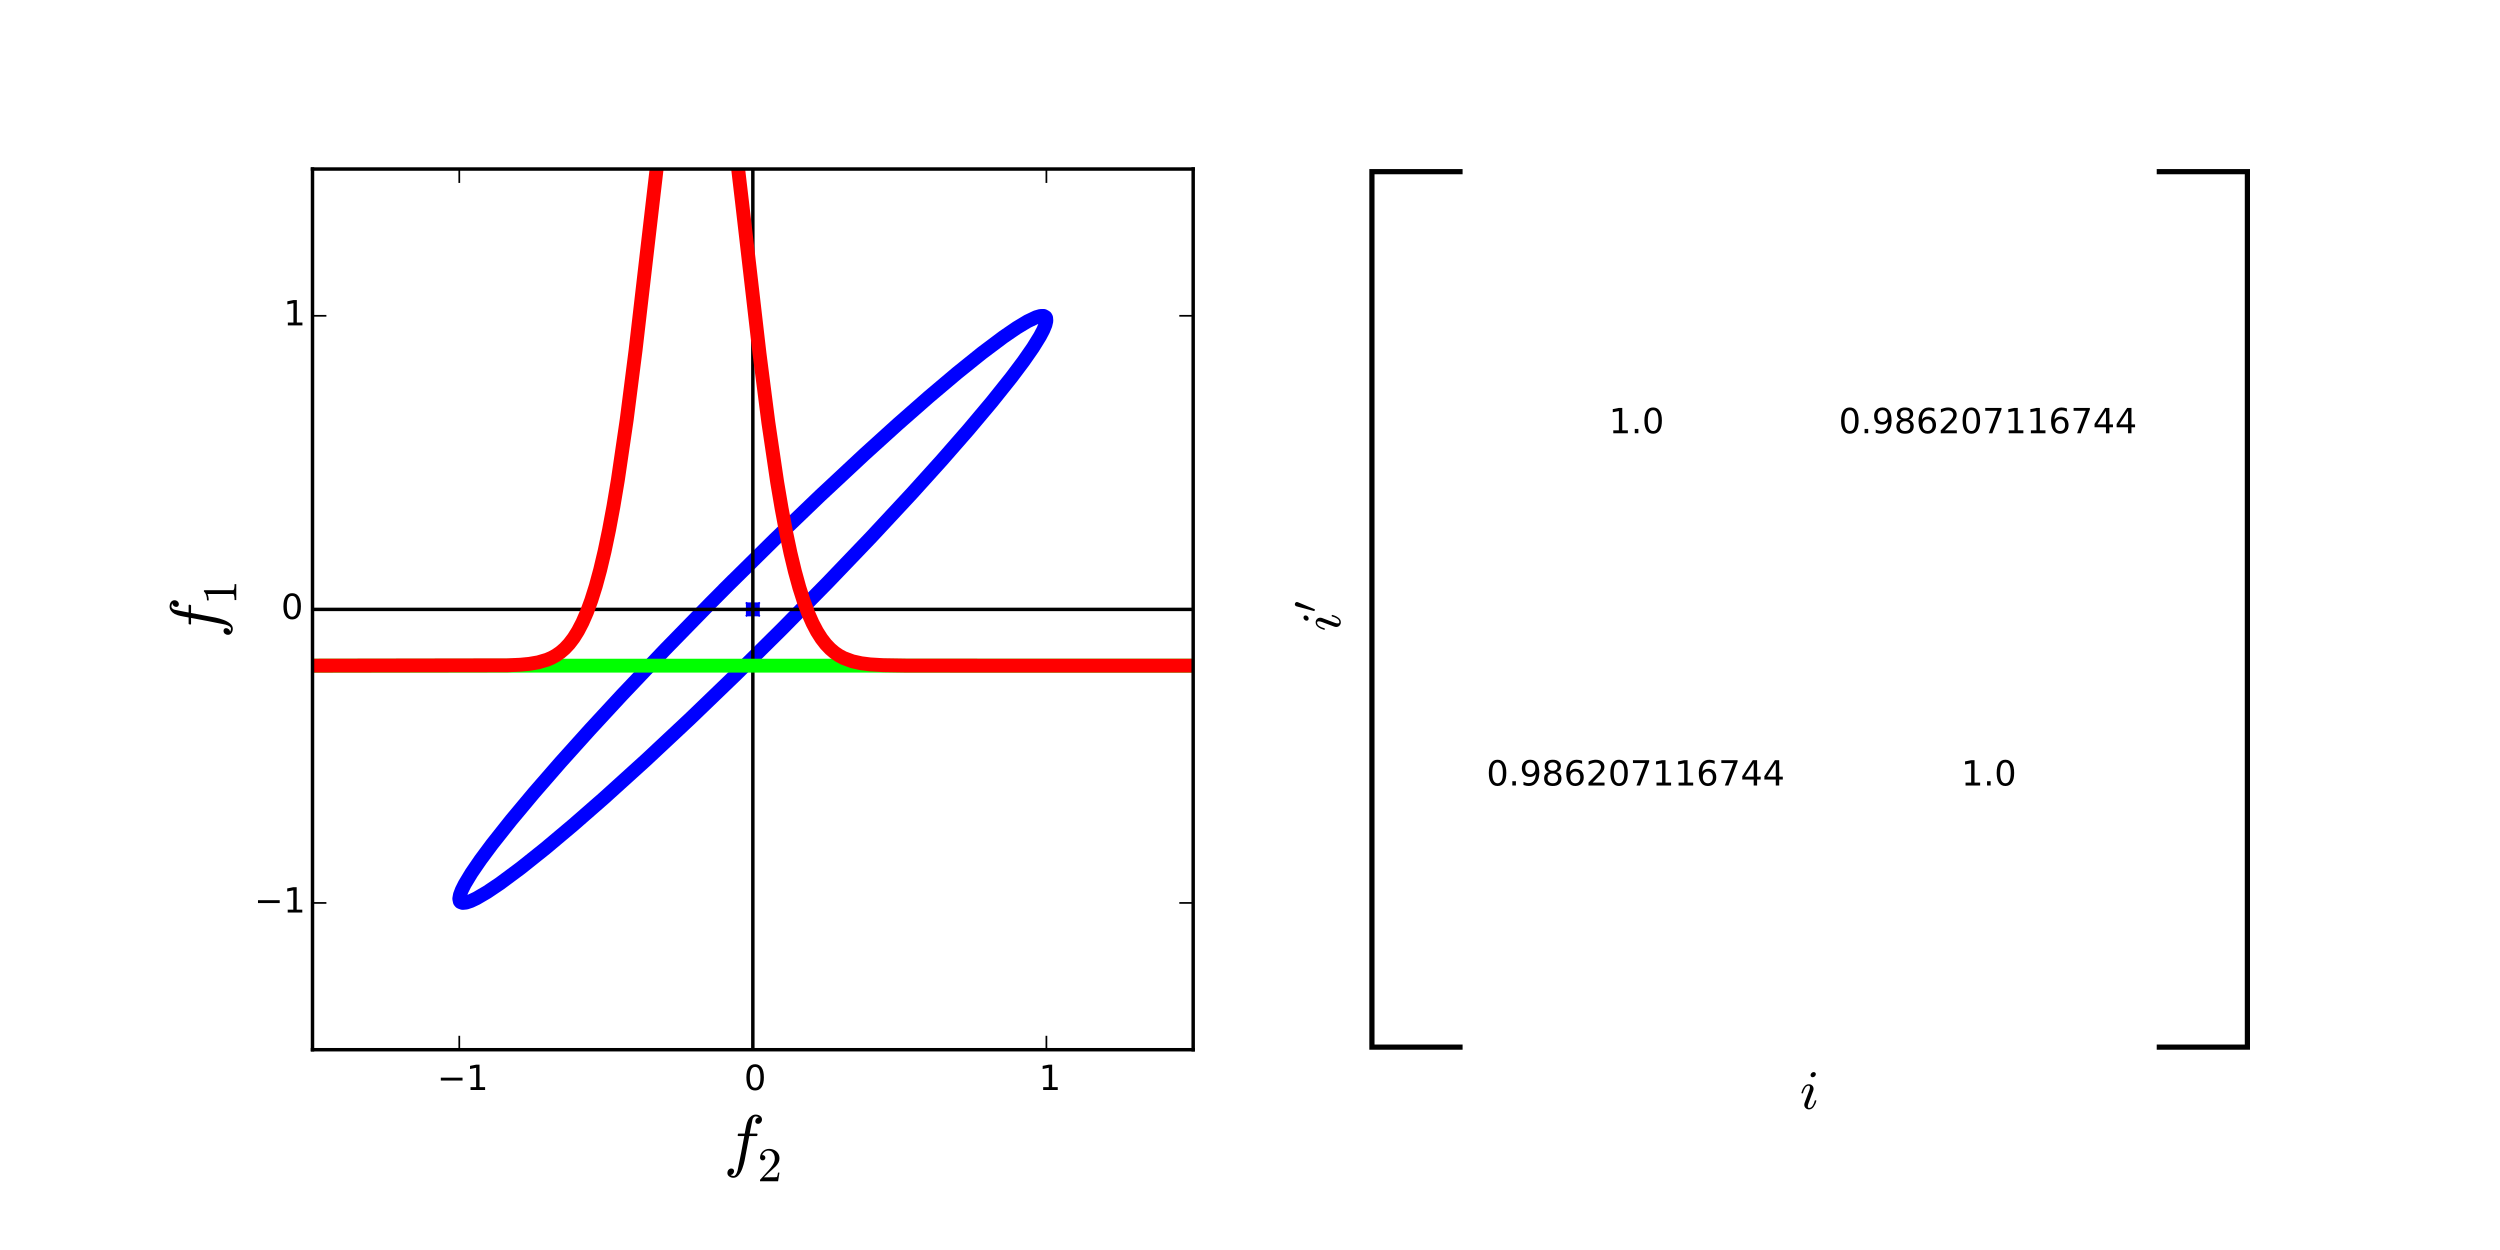
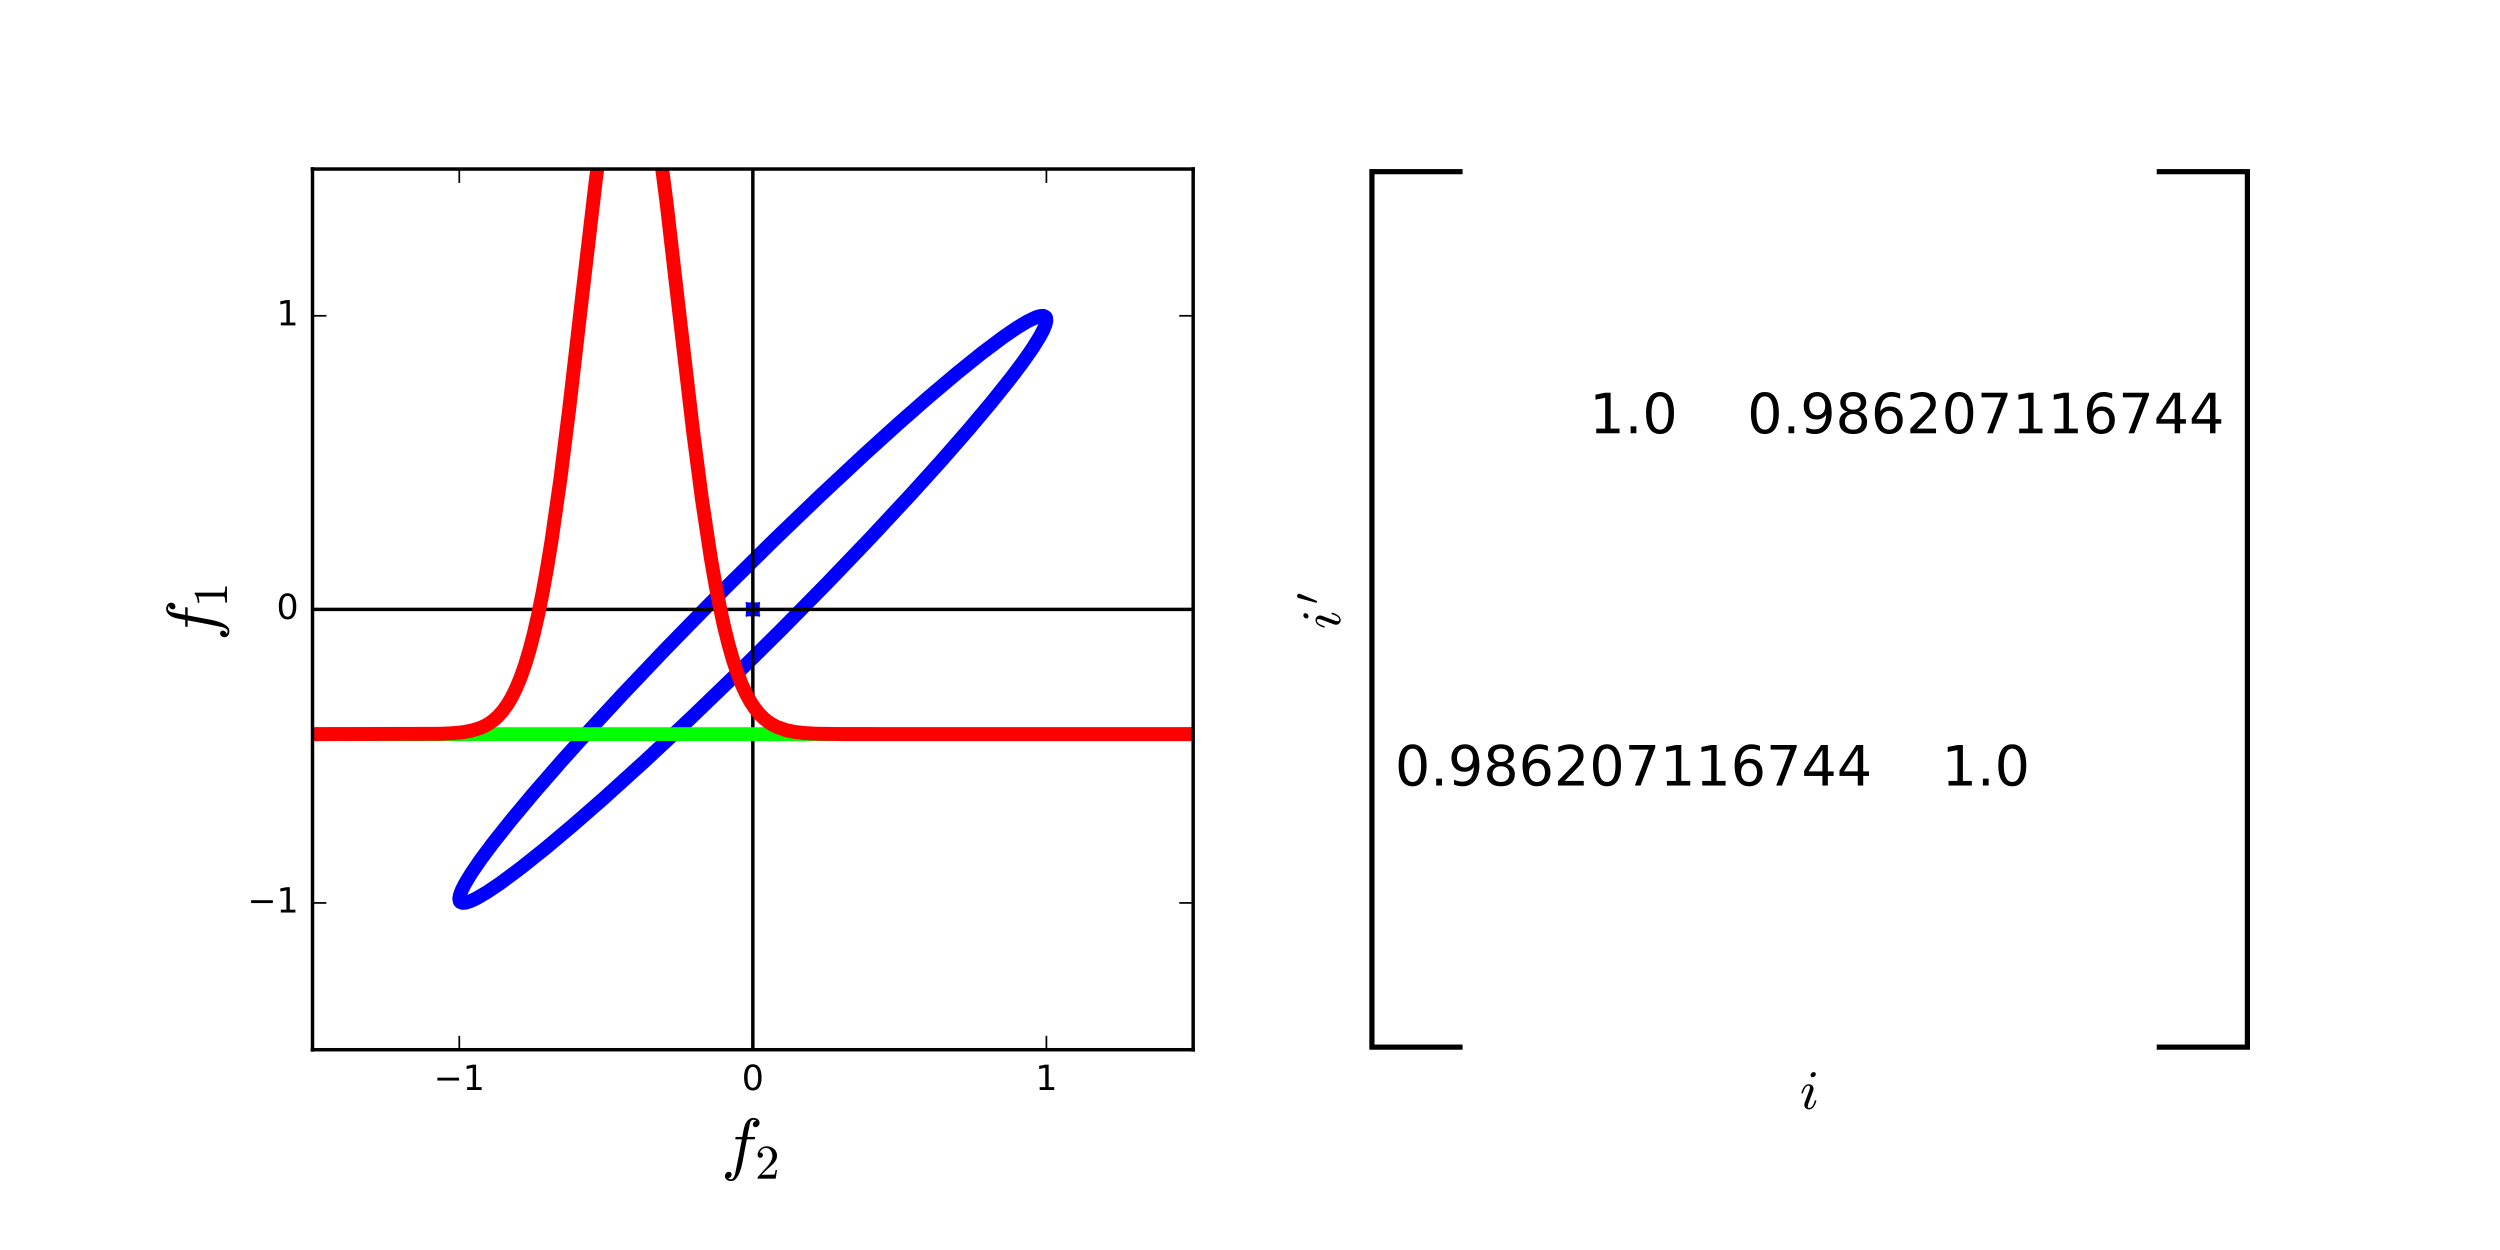
<svg xmlns="http://www.w3.org/2000/svg" xmlns:xlink="http://www.w3.org/1999/xlink" height="360pt" version="1.1" viewBox="0 0 720 360" width="720pt">
  <defs>
    <style type="text/css">
- *{stroke-linecap:butt;stroke-linejoin:round;}
+ *{stroke-linecap:butt;stroke-linejoin:round;stroke-miterlimit:100000;}
  </style>
  </defs>
  <g id="figure_1">
    <g id="patch_1">
-       <path d=" M0 360 L720 360 L720 0 L0 0 z " style="fill:#ffffff;" />
+       <path d="M 0 360  L 720 360  L 720 0  L 0 0  z " style="fill:#ffffff;" />
    </g>
    <g id="axes_1">
      <g id="patch_2">
-         <path d=" M90 302.318 L343.636 302.318 L343.636 48.682 L90 48.682 z " style="fill:#ffffff;" />
+         <path d="M 90 302.318  L 343.636 302.318  L 343.636 48.682  L 90 48.682  z " style="fill:#ffffff;" />
      </g>
      <g id="line2d_1">
-         <path clip-path="url(#p327466bd2e)" d=" M209.797 168.479 L223.13 155.32 L236.306 142.664 L248.998 130.824 L258.589 122.139 L267.515 114.303 L275.634 107.443 L282.816 101.667 L288.946 97.067 L292.794 94.433 L295.962 92.526 L298.419 91.364 L299.652 91.007 L300.555 90.987 L301.124 91.305 L301.283 91.589 L301.348 92.409 L301.075 93.56 L300.467 95.038 L299.525 96.836 L297.496 100.119 L294.744 104.078 L291.292 108.677 L285.659 115.733 L278.928 123.741 L271.208 132.574 L262.622 142.09 L250.88 154.716 L238.291 167.858 L225.168 181.19 L211.838 194.381 L198.631 207.102 L185.877 219.037 L173.892 229.89 L165.059 237.61 L157.051 244.34 L149.995 249.974 L144.003 254.422 L140.266 256.936 L137.215 258.719 L135.576 259.495 L134.262 259.935 L133.276 260.039 L132.623 259.806 L132.422 259.564 L132.273 258.827 L132.461 257.759 L132.986 256.362 L133.845 254.643 L135.751 251.476 L138.385 247.628 L141.721 243.133 L147.212 236.204 L153.811 228.308 L161.413 219.571 L169.898 210.132 L179.131 200.141 L191.498 187.12 L204.494 173.81 L209.797 168.479 L209.797 168.479" style="fill:none;stroke:#0000ff;stroke-linecap:square;stroke-width:4;" />
+         <path clip-path="url(#p947215320a)" d="M 209.797 168.479  L 223.13 155.32  L 236.306 142.664  L 248.998 130.824  L 258.589 122.139  L 267.515 114.303  L 275.634 107.443  L 282.816 101.667  L 288.946 97.067  L 292.794 94.433  L 295.962 92.526  L 298.419 91.364  L 299.652 91.007  L 300.555 90.987  L 301.124 91.305  L 301.283 91.589  L 301.348 92.409  L 301.075 93.56  L 300.467 95.038  L 299.525 96.836  L 297.496 100.119  L 294.744 104.078  L 291.292 108.677  L 285.659 115.733  L 278.928 123.741  L 271.208 132.574  L 262.622 142.09  L 250.88 154.716  L 238.291 167.858  L 225.168 181.19  L 211.838 194.381  L 198.631 207.102  L 185.877 219.037  L 173.892 229.89  L 165.059 237.61  L 157.051 244.34  L 149.995 249.974  L 144.003 254.422  L 140.266 256.936  L 137.215 258.719  L 135.576 259.495  L 134.262 259.935  L 133.276 260.039  L 132.623 259.806  L 132.422 259.564  L 132.273 258.827  L 132.461 257.759  L 132.986 256.362  L 133.845 254.643  L 135.751 251.476  L 138.385 247.628  L 141.721 243.133  L 147.212 236.204  L 153.811 228.308  L 161.413 219.571  L 169.898 210.132  L 179.131 200.141  L 191.498 187.12  L 204.494 173.81  L 209.797 168.479  L 209.797 168.479  " style="fill:none;stroke:#0000ff;stroke-linecap:square;stroke-width:4.0;" />
      </g>
      <g id="line2d_2">
-         <path clip-path="url(#p327466bd2e)" d=" M216.818 175.5" style="fill:none;stroke:#0000ff;stroke-linecap:square;stroke-width:4;" />
+         <path clip-path="url(#p947215320a)" d="M 216.818 175.5  " style="fill:none;stroke:#0000ff;stroke-linecap:square;stroke-width:4.0;" />
        <defs>
-           <path d=" M-2 2 L2 -2 M-2 -2 L2 2" id="mf17e2e6b86" style="stroke:#0000ff;stroke-width:0.5;" />
+           <path d="M -2 2  L 2 -2  M -2 -2  L 2 2  " id="m8c34bf99fe" style="stroke:#0000ff;stroke-width:0.5;" />
        </defs>
-         <g clip-path="url(#p327466bd2e)">
-           <use style="fill:#0000ff;stroke:#0000ff;stroke-width:0.5;" x="216.818" xlink:href="#mf17e2e6b86" y="175.5" />
+         <g clip-path="url(#p947215320a)">
+           <use style="fill:#0000ff;stroke:#0000ff;stroke-width:0.5;" x="216.818" xlink:href="#m8c34bf99fe" y="175.5" />
        </g>
      </g>
      <g id="line2d_3">
-         <path clip-path="url(#p327466bd2e)" d=" M90 175.5 L343.636 175.5" style="fill:none;stroke:#000000;stroke-linecap:square;" />
+         <path clip-path="url(#p947215320a)" d="M 90 175.5  L 343.636 175.5  " style="fill:none;stroke:#000000;stroke-linecap:square;" />
      </g>
      <g id="line2d_4">
-         <path clip-path="url(#p327466bd2e)" d=" M216.818 302.318 L216.818 48.682" style="fill:none;stroke:#000000;stroke-linecap:square;" />
+         <path clip-path="url(#p947215320a)" d="M 216.818 302.318  L 216.818 48.682  " style="fill:none;stroke:#000000;stroke-linecap:square;" />
      </g>
      <g id="line2d_5">
-         <path clip-path="url(#p327466bd2e)" d=" M90 191.709 L343.636 191.709" style="fill:none;stroke:#00ff00;stroke-linecap:square;stroke-width:4;" />
+         <path clip-path="url(#p947215320a)" d="M 90 211.434  L 343.636 211.434  " style="fill:none;stroke:#00ff00;stroke-linecap:square;stroke-width:4.0;" />
      </g>
      <g id="line2d_6">
-         <path clip-path="url(#p327466bd2e)" d=" M90 191.709 L146.08 191.612 L149.904 191.438 L152.453 191.192 L155.002 190.754 L157.551 190.003 L158.826 189.458 L160.101 188.762 L161.375 187.883 L162.65 186.784 L163.924 185.42 L165.199 183.746 L166.473 181.709 L167.748 179.254 L169.022 176.326 L170.297 172.865 L171.571 168.817 L172.846 164.129 L174.121 158.755 L175.395 152.66 L176.67 145.819 L177.944 138.226 L180.493 120.847 L183.042 100.886 L186.866 67.873 L190.69 35.007 L193.239 15.831 L194.513 7.684 L196.19 -1 M205.473 -1 L205.984 1.281 L207.259 8.322 L208.534 16.562 L211.083 35.875 L213.632 57.584 L218.73 101.765 L221.279 121.63 L223.828 138.89 L225.103 146.421 L226.377 153.198 L227.652 159.232 L228.926 164.547 L230.201 169.18 L231.476 173.177 L232.75 176.59 L234.025 179.477 L235.299 181.895 L236.574 183.899 L237.848 185.546 L239.123 186.885 L240.397 187.965 L241.672 188.827 L242.947 189.509 L245.496 190.458 L248.045 191.021 L250.594 191.343 L254.418 191.575 L260.79 191.688 L285.007 191.709 L343.636 191.709 L343.636 191.709" style="fill:none;stroke:#ff0000;stroke-linecap:square;stroke-width:4;" />
+         <path clip-path="url(#p947215320a)" d="M 90 211.434  L 126.962 211.328  L 130.786 211.138  L 133.335 210.872  L 135.884 210.401  L 138.433 209.598  L 139.708 209.016  L 140.982 208.276  L 142.257 207.343  L 143.531 206.178  L 144.806 204.738  L 146.08 202.973  L 147.355 200.832  L 148.63 198.259  L 149.904 195.196  L 151.179 191.586  L 152.453 187.375  L 153.728 182.511  L 155.002 176.951  L 156.277 170.662  L 157.551 163.623  L 158.826 155.833  L 161.375 138.087  L 163.924 117.835  L 167.748 84.643  L 171.571 52.038  L 172.846 42.234  L 174.121 33.31  L 175.395 25.464  L 176.67 18.878  L 177.944 13.705  L 179.219 10.07  L 180.493 8.063  L 181.768 7.733  L 183.042 9.087  L 184.317 12.094  L 185.592 16.678  L 186.866 22.728  L 188.141 30.101  L 189.415 38.626  L 191.964 58.349  L 195.788 91.495  L 199.612 124.224  L 202.161 143.781  L 204.71 160.665  L 205.984 167.998  L 207.259 174.578  L 208.534 180.421  L 209.808 185.552  L 211.083 190.013  L 212.357 193.852  L 213.632 197.122  L 214.906 199.88  L 216.181 202.183  L 217.455 204.089  L 218.73 205.65  L 220.005 206.917  L 221.279 207.936  L 222.554 208.747  L 223.828 209.387  L 226.377 210.275  L 228.926 210.8  L 231.476 211.098  L 235.299 211.312  L 242.947 211.421  L 279.909 211.434  L 343.636 211.434  L 343.636 211.434  " style="fill:none;stroke:#ff0000;stroke-linecap:square;stroke-width:4.0;" />
      </g>
      <g id="patch_3">
-         <path d=" M90 302.318 L90 48.682" style="fill:none;stroke:#000000;stroke-linecap:square;stroke-linejoin:miter;" />
+         <path d="M 90 48.682  L 343.636 48.682  " style="fill:none;stroke:#000000;stroke-linecap:square;stroke-linejoin:miter;" />
      </g>
      <g id="patch_4">
-         <path d=" M343.636 302.318 L343.636 48.682" style="fill:none;stroke:#000000;stroke-linecap:square;stroke-linejoin:miter;" />
+         <path d="M 343.636 302.318  L 343.636 48.682  " style="fill:none;stroke:#000000;stroke-linecap:square;stroke-linejoin:miter;" />
      </g>
      <g id="patch_5">
-         <path d=" M90 48.682 L343.636 48.682" style="fill:none;stroke:#000000;stroke-linecap:square;stroke-linejoin:miter;" />
+         <path d="M 90 302.318  L 343.636 302.318  " style="fill:none;stroke:#000000;stroke-linecap:square;stroke-linejoin:miter;" />
      </g>
      <g id="patch_6">
-         <path d=" M90 302.318 L343.636 302.318" style="fill:none;stroke:#000000;stroke-linecap:square;stroke-linejoin:miter;" />
+         <path d="M 90 302.318  L 90 48.682  " style="fill:none;stroke:#000000;stroke-linecap:square;stroke-linejoin:miter;" />
      </g>
      <g id="matplotlib.axis_1">
        <g id="xtick_1">
          <g id="line2d_7">
            <defs>
-               <path d=" M0 0 L0 -4" id="mc7db9fdffb" style="stroke:#000000;stroke-width:0.5;" />
-             </defs>
-             <g>
-               <use style="stroke:#000000;stroke-width:0.5;" x="132.273" xlink:href="#mc7db9fdffb" y="302.318" />
+               <path d="M 0 0  L 0 -4  " id="m707bfe0aa6" style="stroke:#000000;stroke-width:0.5;" />
+             </defs>
+             <g>
+               <use style="stroke:#000000;stroke-width:0.5;" x="132.273" xlink:href="#m707bfe0aa6" y="302.318" />
            </g>
          </g>
          <g id="line2d_8">
            <defs>
-               <path d=" M0 0 L0 4" id="m5a7d422ac3" style="stroke:#000000;stroke-width:0.5;" />
-             </defs>
-             <g>
-               <use style="stroke:#000000;stroke-width:0.5;" x="132.273" xlink:href="#m5a7d422ac3" y="48.682" />
+               <path d="M 0 0  L 0 4  " id="mb9ebac5f86" style="stroke:#000000;stroke-width:0.5;" />
+             </defs>
+             <g>
+               <use style="stroke:#000000;stroke-width:0.5;" x="132.273" xlink:href="#mb9ebac5f86" y="48.682" />
            </g>
          </g>
          <g id="text_1">
            <defs>
-               <path d=" M12.406 8.297 L28.516 8.297 L28.516 63.922 L10.984 60.406 L10.984 69.391 L28.422 72.906 L38.281 72.906 L38.281 8.297 L54.391 8.297 L54.391 0 L12.406 0 z " id="BitstreamVeraSans-Roman-31" />
-               <path d=" M10.594 35.5 L73.188 35.5 L73.188 27.203 L10.594 27.203 z " id="BitstreamVeraSans-Roman-2212" />
-             </defs>
-             <g transform="translate(125.893 313.9166)scale(0.1 -0.1)">
+               <path d="M 10.594 35.5  L 73.188 35.5  L 73.188 27.203  L 10.594 27.203  z " id="BitstreamVeraSans-Roman-2212" />
+               <path d="M 12.406 8.297  L 28.516 8.297  L 28.516 63.922  L 10.984 60.406  L 10.984 69.391  L 28.422 72.906  L 38.281 72.906  L 38.281 8.297  L 54.391 8.297  L 54.391 0  L 12.406 0  z " id="BitstreamVeraSans-Roman-31" />
+             </defs>
+             <g transform="translate(124.9016 313.9166)scale(0.1 -0.1)">
              <use xlink:href="#BitstreamVeraSans-Roman-2212" />
              <use x="83.789" xlink:href="#BitstreamVeraSans-Roman-31" />
            </g>
          </g>
        </g>
        <g id="xtick_2">
          <g id="line2d_9">
            <g>
-               <use style="stroke:#000000;stroke-width:0.5;" x="216.818" xlink:href="#mc7db9fdffb" y="302.318" />
+               <use style="stroke:#000000;stroke-width:0.5;" x="216.818" xlink:href="#m707bfe0aa6" y="302.318" />
            </g>
          </g>
          <g id="line2d_10">
            <g>
-               <use style="stroke:#000000;stroke-width:0.5;" x="216.818" xlink:href="#m5a7d422ac3" y="48.682" />
+               <use style="stroke:#000000;stroke-width:0.5;" x="216.818" xlink:href="#mb9ebac5f86" y="48.682" />
            </g>
          </g>
          <g id="text_2">
            <defs>
-               <path d=" M31.781 66.406 Q24.172 66.406 20.328 58.906 Q16.5 51.422 16.5 36.375 Q16.5 21.391 20.328 13.891 Q24.172 6.391 31.781 6.391 Q39.453 6.391 43.281 13.891 Q47.125 21.391 47.125 36.375 Q47.125 51.422 43.281 58.906 Q39.453 66.406 31.781 66.406 M31.781 74.219 Q44.047 74.219 50.516 64.516 Q56.984 54.828 56.984 36.375 Q56.984 17.969 50.516 8.266 Q44.047 -1.422 31.781 -1.422 Q19.531 -1.422 13.062 8.266 Q6.594 17.969 6.594 36.375 Q6.594 54.828 13.062 64.516 Q19.531 74.219 31.781 74.219" id="BitstreamVeraSans-Roman-30" />
-             </defs>
-             <g transform="translate(214.2987 313.9166)scale(0.1 -0.1)">
+               <path d="M 31.781 66.406  Q 24.172 66.406 20.328 58.906  Q 16.5 51.422 16.5 36.375  Q 16.5 21.391 20.328 13.891  Q 24.172 6.391 31.781 6.391  Q 39.453 6.391 43.281 13.891  Q 47.125 21.391 47.125 36.375  Q 47.125 51.422 43.281 58.906  Q 39.453 66.406 31.781 66.406  M 31.781 74.219  Q 44.047 74.219 50.516 64.516  Q 56.984 54.828 56.984 36.375  Q 56.984 17.969 50.516 8.266  Q 44.047 -1.422 31.781 -1.422  Q 19.531 -1.422 13.062 8.266  Q 6.594 17.969 6.594 36.375  Q 6.594 54.828 13.062 64.516  Q 19.531 74.219 31.781 74.219  " id="BitstreamVeraSans-Roman-30" />
+             </defs>
+             <g transform="translate(213.6369 313.9166)scale(0.1 -0.1)">
              <use xlink:href="#BitstreamVeraSans-Roman-30" />
            </g>
          </g>
        </g>
        <g id="xtick_3">
          <g id="line2d_11">
            <g>
-               <use style="stroke:#000000;stroke-width:0.5;" x="301.364" xlink:href="#mc7db9fdffb" y="302.318" />
+               <use style="stroke:#000000;stroke-width:0.5;" x="301.364" xlink:href="#m707bfe0aa6" y="302.318" />
            </g>
          </g>
          <g id="line2d_12">
            <g>
-               <use style="stroke:#000000;stroke-width:0.5;" x="301.364" xlink:href="#m5a7d422ac3" y="48.682" />
+               <use style="stroke:#000000;stroke-width:0.5;" x="301.364" xlink:href="#mb9ebac5f86" y="48.682" />
            </g>
          </g>
          <g id="text_3">
-             <g transform="translate(299.1933 313.9166)scale(0.1 -0.1)">
+             <g transform="translate(298.1824 313.9166)scale(0.1 -0.1)">
              <use xlink:href="#BitstreamVeraSans-Roman-31" />
            </g>
          </g>
        </g>
        <g id="text_4">
          <defs>
-             <path d=" M9.719 -16.5 Q11.578 -17.922 14.203 -17.922 Q17.781 -17.922 20.016 -10.016 Q20.953 -6.203 25.094 15.094 L29.688 39.594 L21.094 39.594 Q20.125 39.594 20.125 40.922 Q20.516 43.109 21.391 43.109 L30.328 43.109 L31.5 49.609 Q32.078 52.641 32.562 54.812 Q33.062 56.984 33.625 58.828 Q34.188 60.688 35.297 62.984 Q37.016 66.266 39.922 68.391 Q42.828 70.516 46.188 70.516 Q48.391 70.516 50.469 69.703 Q52.547 68.891 53.859 67.281 Q55.172 65.672 55.172 63.484 Q55.172 60.938 53.484 59.047 Q51.812 57.172 49.422 57.172 Q47.797 57.172 46.656 58.172 Q45.516 59.188 45.516 60.797 Q45.516 62.984 47 64.625 Q48.484 66.266 50.688 66.5 Q48.828 67.922 46.094 67.922 Q44.578 67.922 43.234 66.5 Q41.891 65.094 41.5 63.484 Q40.875 60.938 38.719 49.703 L37.5 43.109 L47.797 43.109 Q48.781 43.109 48.781 41.797 Q48.734 41.547 48.578 40.938 Q48.438 40.328 48.172 39.953 Q47.906 39.594 47.516 39.594 L36.812 39.594 L32.172 15.188 Q31.297 9.859 30.141 4.359 Q29 -1.125 26.922 -6.906 Q24.859 -12.703 21.625 -16.609 Q18.406 -20.516 14.016 -20.516 Q10.641 -20.516 7.984 -18.578 Q5.328 -16.656 5.328 -13.484 Q5.328 -10.938 6.953 -9.047 Q8.594 -7.172 11.078 -7.172 Q12.75 -7.172 13.859 -8.172 Q14.984 -9.188 14.984 -10.797 Q14.984 -12.938 13.391 -14.719 Q11.812 -16.5 9.719 -16.5" id="Cmmi10-66" />
-             <path d=" M4.984 0 L4.984 2.688 Q4.984 2.938 5.172 3.219 L20.703 20.406 Q24.219 24.219 26.406 26.797 Q28.609 29.391 30.75 32.766 Q32.906 36.141 34.156 39.625 Q35.406 43.109 35.406 47.016 Q35.406 51.125 33.891 54.859 Q32.375 58.594 29.375 60.844 Q26.375 63.094 22.125 63.094 Q17.781 63.094 14.312 60.469 Q10.844 57.859 9.422 53.719 Q9.812 53.812 10.5 53.812 Q12.75 53.812 14.328 52.297 Q15.922 50.781 15.922 48.391 Q15.922 46.094 14.328 44.5 Q12.75 42.922 10.5 42.922 Q8.156 42.922 6.562 44.547 Q4.984 46.188 4.984 48.391 Q4.984 52.156 6.391 55.438 Q7.812 58.734 10.469 61.297 Q13.141 63.875 16.484 65.234 Q19.828 66.609 23.578 66.609 Q29.297 66.609 34.219 64.188 Q39.156 61.766 42.031 57.344 Q44.922 52.938 44.922 47.016 Q44.922 42.672 43.016 38.766 Q41.109 34.859 38.125 31.656 Q35.156 28.469 30.516 24.406 Q25.875 20.359 24.422 19 L13.094 8.109 L22.703 8.109 Q29.781 8.109 34.547 8.219 Q39.312 8.344 39.594 8.594 Q40.766 9.859 42 17.828 L44.922 17.828 L42.094 0 z " id="Cmr10-32" />
-           </defs>
-           <g transform="translate(208.4182 335.1963)scale(0.2 -0.2)">
+             <path d="M 9.719 -16.5  Q 11.578 -17.922 14.203 -17.922  Q 17.781 -17.922 20.016 -10.016  Q 20.953 -6.203 25.094 15.094  L 29.688 39.594  L 21.094 39.594  Q 20.125 39.594 20.125 40.922  Q 20.516 43.109 21.391 43.109  L 30.328 43.109  L 31.5 49.609  Q 32.078 52.641 32.562 54.812  Q 33.062 56.984 33.625 58.828  Q 34.188 60.688 35.297 62.984  Q 37.016 66.266 39.922 68.391  Q 42.828 70.516 46.188 70.516  Q 48.391 70.516 50.469 69.703  Q 52.547 68.891 53.859 67.281  Q 55.172 65.672 55.172 63.484  Q 55.172 60.938 53.484 59.047  Q 51.812 57.172 49.422 57.172  Q 47.797 57.172 46.656 58.172  Q 45.516 59.188 45.516 60.797  Q 45.516 62.984 47 64.625  Q 48.484 66.266 50.688 66.5  Q 48.828 67.922 46.094 67.922  Q 44.578 67.922 43.234 66.5  Q 41.891 65.094 41.5 63.484  Q 40.875 60.938 38.719 49.703  L 37.5 43.109  L 47.797 43.109  Q 48.781 43.109 48.781 41.797  Q 48.734 41.547 48.578 40.938  Q 48.438 40.328 48.172 39.953  Q 47.906 39.594 47.516 39.594  L 36.812 39.594  L 32.172 15.188  Q 31.297 9.859 30.141 4.359  Q 29 -1.125 26.922 -6.906  Q 24.859 -12.703 21.625 -16.609  Q 18.406 -20.516 14.016 -20.516  Q 10.641 -20.516 7.984 -18.578  Q 5.328 -16.656 5.328 -13.484  Q 5.328 -10.938 6.953 -9.047  Q 8.594 -7.172 11.078 -7.172  Q 12.75 -7.172 13.859 -8.172  Q 14.984 -9.188 14.984 -10.797  Q 14.984 -12.938 13.391 -14.719  Q 11.812 -16.5 9.719 -16.5  " id="Cmmi10-66" />
+             <path d="M 4.984 0  L 4.984 2.688  Q 4.984 2.938 5.172 3.219  L 20.703 20.406  Q 24.219 24.219 26.406 26.797  Q 28.609 29.391 30.75 32.766  Q 32.906 36.141 34.156 39.625  Q 35.406 43.109 35.406 47.016  Q 35.406 51.125 33.891 54.859  Q 32.375 58.594 29.375 60.844  Q 26.375 63.094 22.125 63.094  Q 17.781 63.094 14.312 60.469  Q 10.844 57.859 9.422 53.719  Q 9.812 53.812 10.5 53.812  Q 12.75 53.812 14.328 52.297  Q 15.922 50.781 15.922 48.391  Q 15.922 46.094 14.328 44.5  Q 12.75 42.922 10.5 42.922  Q 8.156 42.922 6.562 44.547  Q 4.984 46.188 4.984 48.391  Q 4.984 52.156 6.391 55.438  Q 7.812 58.734 10.469 61.297  Q 13.141 63.875 16.484 65.234  Q 19.828 66.609 23.578 66.609  Q 29.297 66.609 34.219 64.188  Q 39.156 61.766 42.031 57.344  Q 44.922 52.938 44.922 47.016  Q 44.922 42.672 43.016 38.766  Q 41.109 34.859 38.125 31.656  Q 35.156 28.469 30.516 24.406  Q 25.875 20.359 24.422 19  L 13.094 8.109  L 22.703 8.109  Q 29.781 8.109 34.547 8.219  Q 39.312 8.344 39.594 8.594  Q 40.766 9.859 42 17.828  L 44.922 17.828  L 42.094 0  z " id="Cmr10-32" />
+           </defs>
+           <g transform="translate(207.7182 336.1526)scale(0.2 -0.2)">
            <use transform="translate(0.0 0.484375)" xlink:href="#Cmmi10-66" />
-             <use transform="translate(48.87695 -25.025)scale(0.7)" xlink:href="#Cmr10-32" />
+             <use transform="translate(48.87695 -16.52187)scale(0.7)" xlink:href="#Cmr10-32" />
          </g>
        </g>
      </g>
      <g id="matplotlib.axis_2">
        <g id="ytick_1">
          <g id="line2d_13">
            <defs>
-               <path d=" M0 0 L4 0" id="md7965d1ba0" style="stroke:#000000;stroke-width:0.5;" />
-             </defs>
-             <g>
-               <use style="stroke:#000000;stroke-width:0.5;" x="90.0" xlink:href="#md7965d1ba0" y="260.045" />
+               <path d="M 0 0  L 4 0  " id="m9c89e00c56" style="stroke:#000000;stroke-width:0.5;" />
+             </defs>
+             <g>
+               <use style="stroke:#000000;stroke-width:0.5;" x="90.0" xlink:href="#m9c89e00c56" y="260.045" />
            </g>
          </g>
          <g id="line2d_14">
            <defs>
-               <path d=" M0 0 L-4 0" id="md9a1c1a7cd" style="stroke:#000000;stroke-width:0.5;" />
-             </defs>
-             <g>
-               <use style="stroke:#000000;stroke-width:0.5;" x="343.636" xlink:href="#md9a1c1a7cd" y="260.045" />
+               <path d="M 0 0  L -4 0  " id="m909948af6d" style="stroke:#000000;stroke-width:0.5;" />
+             </defs>
+             <g>
+               <use style="stroke:#000000;stroke-width:0.5;" x="343.636" xlink:href="#m909948af6d" y="260.045" />
            </g>
          </g>
          <g id="text_5">
-             <g transform="translate(73.24062 262.8048)scale(0.1 -0.1)">
+             <g transform="translate(71.25781 262.8048)scale(0.1 -0.1)">
              <use xlink:href="#BitstreamVeraSans-Roman-2212" />
              <use x="83.789" xlink:href="#BitstreamVeraSans-Roman-31" />
            </g>
          </g>
        </g>
        <g id="ytick_2">
          <g id="line2d_15">
            <g>
-               <use style="stroke:#000000;stroke-width:0.5;" x="90.0" xlink:href="#md7965d1ba0" y="175.5" />
+               <use style="stroke:#000000;stroke-width:0.5;" x="90.0" xlink:href="#m9c89e00c56" y="175.5" />
            </g>
          </g>
          <g id="line2d_16">
            <g>
-               <use style="stroke:#000000;stroke-width:0.5;" x="343.636" xlink:href="#md9a1c1a7cd" y="175.5" />
+               <use style="stroke:#000000;stroke-width:0.5;" x="343.636" xlink:href="#m909948af6d" y="175.5" />
            </g>
          </g>
          <g id="text_6">
-             <g transform="translate(80.96094 178.2594)scale(0.1 -0.1)">
+             <g transform="translate(79.6375 178.2594)scale(0.1 -0.1)">
              <use xlink:href="#BitstreamVeraSans-Roman-30" />
            </g>
          </g>
        </g>
        <g id="ytick_3">
          <g id="line2d_17">
            <g>
-               <use style="stroke:#000000;stroke-width:0.5;" x="90.0" xlink:href="#md7965d1ba0" y="90.955" />
+               <use style="stroke:#000000;stroke-width:0.5;" x="90.0" xlink:href="#m9c89e00c56" y="90.955" />
            </g>
          </g>
          <g id="line2d_18">
            <g>
-               <use style="stroke:#000000;stroke-width:0.5;" x="343.636" xlink:href="#md9a1c1a7cd" y="90.955" />
+               <use style="stroke:#000000;stroke-width:0.5;" x="343.636" xlink:href="#m909948af6d" y="90.955" />
            </g>
          </g>
          <g id="text_7">
-             <g transform="translate(81.65937 93.71392)scale(0.1 -0.1)">
+             <g transform="translate(79.6375 93.71392)scale(0.1 -0.1)">
              <use xlink:href="#BitstreamVeraSans-Roman-31" />
            </g>
          </g>
        </g>
        <g id="text_8">
          <defs>
-             <path d=" M9.281 0 L9.281 3.516 Q21.781 3.516 21.781 6.688 L21.781 59.188 Q16.609 56.688 8.688 56.688 L8.688 60.203 Q20.953 60.203 27.203 66.609 L28.609 66.609 Q28.953 66.609 29.266 66.328 Q29.594 66.062 29.594 65.719 L29.594 6.688 Q29.594 3.516 42.094 3.516 L42.094 0 z " id="Cmr10-31" />
-           </defs>
-           <g transform="translate(63.04062 183.9)rotate(-90.0)scale(0.2 -0.2)">
+             <path d="M 9.281 0  L 9.281 3.516  Q 21.781 3.516 21.781 6.688  L 21.781 59.188  Q 16.609 56.688 8.688 56.688  L 8.688 60.203  Q 20.953 60.203 27.203 66.609  L 28.609 66.609  Q 28.953 66.609 29.266 66.328  Q 29.594 66.062 29.594 65.719  L 29.594 6.688  Q 29.594 3.516 42.094 3.516  L 42.094 0  z " id="Cmr10-31" />
+           </defs>
+           <g transform="translate(62.05781 184.6)rotate(-90.0)scale(0.2 -0.2)">
            <use transform="translate(0.0 0.484375)" xlink:href="#Cmmi10-66" />
-             <use transform="translate(48.87695 -25.025)scale(0.7)" xlink:href="#Cmr10-31" />
+             <use transform="translate(48.87695 -16.52187)scale(0.7)" xlink:href="#Cmr10-31" />
          </g>
        </g>
      </g>
    </g>
    <g id="axes_2">
      <g id="line2d_19">
-         <path clip-path="url(#pf6dab5210c)" d=" M419.727 48.682 L394.364 48.682 L394.364 302.318 L419.727 302.318" style="fill:none;stroke:#000000;stroke-linecap:square;stroke-width:3;" />
+         <path clip-path="url(#pafcdc34608)" d="M 419.727 48.682  L 394.364 48.682  L 394.364 302.318  L 419.727 302.318  " style="fill:none;stroke:#000000;stroke-linecap:square;stroke-width:3.0;" />
      </g>
      <g id="line2d_20">
-         <path clip-path="url(#pf6dab5210c)" d=" M622.636 48.682 L648 48.682 L648 302.318 L622.636 302.318" style="fill:none;stroke:#000000;stroke-linecap:square;stroke-width:3;" />
+         <path clip-path="url(#pafcdc34608)" d="M 622.636 48.682  L 648 48.682  L 648 302.318  L 622.636 302.318  " style="fill:none;stroke:#000000;stroke-linecap:square;stroke-width:3.0;" />
      </g>
      <g id="matplotlib.axis_3">
        <g id="text_9">
          <defs>
-             <path d=" M7.812 7.172 Q7.812 9.031 8.594 11.078 L16.703 32.625 Q18.016 36.281 18.016 38.625 Q18.016 41.609 15.828 41.609 Q11.859 41.609 9.297 37.531 Q6.734 33.453 5.516 28.422 Q5.328 27.781 4.688 27.781 L3.516 27.781 Q2.688 27.781 2.688 28.719 L2.688 29 Q4.297 34.969 7.609 39.578 Q10.938 44.188 16.016 44.188 Q19.578 44.188 22.047 41.844 Q24.516 39.5 24.516 35.891 Q24.516 34.031 23.688 31.984 L15.578 10.5 Q14.203 7.172 14.203 4.5 Q14.203 1.516 16.5 1.516 Q20.406 1.516 23.016 5.688 Q25.641 9.859 26.703 14.703 Q26.906 15.281 27.484 15.281 L28.719 15.281 Q29.109 15.281 29.344 15.016 Q29.594 14.75 29.594 14.406 Q29.594 14.312 29.5 14.109 Q28.125 8.453 24.734 3.656 Q21.344 -1.125 16.312 -1.125 Q12.797 -1.125 10.297 1.297 Q7.812 3.719 7.812 7.172 M19.094 60.594 Q19.094 62.703 20.844 64.406 Q22.609 66.109 24.703 66.109 Q26.422 66.109 27.516 65.062 Q28.609 64.016 28.609 62.406 Q28.609 60.156 26.828 58.469 Q25.047 56.781 22.906 56.781 Q21.297 56.781 20.188 57.875 Q19.094 58.984 19.094 60.594" id="Cmmi10-69" />
+             <path d="M 7.812 7.172  Q 7.812 9.031 8.594 11.078  L 16.703 32.625  Q 18.016 36.281 18.016 38.625  Q 18.016 41.609 15.828 41.609  Q 11.859 41.609 9.297 37.531  Q 6.734 33.453 5.516 28.422  Q 5.328 27.781 4.688 27.781  L 3.516 27.781  Q 2.688 27.781 2.688 28.719  L 2.688 29  Q 4.297 34.969 7.609 39.578  Q 10.938 44.188 16.016 44.188  Q 19.578 44.188 22.047 41.844  Q 24.516 39.5 24.516 35.891  Q 24.516 34.031 23.688 31.984  L 15.578 10.5  Q 14.203 7.172 14.203 4.5  Q 14.203 1.516 16.5 1.516  Q 20.406 1.516 23.016 5.688  Q 25.641 9.859 26.703 14.703  Q 26.906 15.281 27.484 15.281  L 28.719 15.281  Q 29.109 15.281 29.344 15.016  Q 29.594 14.75 29.594 14.406  Q 29.594 14.312 29.5 14.109  Q 28.125 8.453 24.734 3.656  Q 21.344 -1.125 16.312 -1.125  Q 12.797 -1.125 10.297 1.297  Q 7.812 3.719 7.812 7.172  M 19.094 60.594  Q 19.094 62.703 20.844 64.406  Q 22.609 66.109 24.703 66.109  Q 26.422 66.109 27.516 65.062  Q 28.609 64.016 28.609 62.406  Q 28.609 60.156 26.828 58.469  Q 25.047 56.781 22.906 56.781  Q 21.297 56.781 20.188 57.875  Q 19.094 58.984 19.094 60.594  " id="Cmmi10-69" />
          </defs>
          <g transform="translate(518.3818 319.4757)scale(0.16 -0.16)">
            <use transform="translate(0.0 0.890625)" xlink:href="#Cmmi10-69" />
          </g>
        </g>
      </g>
      <g id="matplotlib.axis_4">
        <g id="text_10">
          <defs>
-             <path d=" M3.516 5.422 Q2.875 5.609 2.875 6.391 L15.094 51.812 Q15.672 53.656 17.078 54.781 Q18.5 55.906 20.312 55.906 Q22.656 55.906 24.438 54.359 Q26.219 52.828 26.219 50.484 Q26.219 49.469 25.688 48.188 L7.625 4.984 Q7.281 4.297 6.688 4.297 Q6.156 4.297 5 4.781 Q3.859 5.281 3.516 5.422" id="Cmsy10-30" />
-           </defs>
-           <g transform="translate(386.0361 181.82)rotate(-90.0)scale(0.16 -0.16)">
-             <use transform="translate(0.0 0.35)" xlink:href="#Cmmi10-69" />
-             <use transform="translate(34.42383 42.86562)scale(0.7)" xlink:href="#Cmsy10-30" />
+             <path d="M 3.516 5.422  Q 2.875 5.609 2.875 6.391  L 15.094 51.812  Q 15.672 53.656 17.078 54.781  Q 18.5 55.906 20.312 55.906  Q 22.656 55.906 24.438 54.359  Q 26.219 52.828 26.219 50.484  Q 26.219 49.469 25.688 48.188  L 7.625 4.984  Q 7.281 4.297 6.688 4.297  Q 6.156 4.297 5 4.781  Q 3.859 5.281 3.516 5.422  " id="Cmsy10-30" />
+           </defs>
+           <g transform="translate(386.0361 181.18)rotate(-90.0)scale(0.16 -0.16)">
+             <use transform="translate(0.0 0.6015625)" xlink:href="#Cmmi10-69" />
+             <use transform="translate(45.3307 38.86563)scale(0.7)" xlink:href="#Cmsy10-30" />
          </g>
        </g>
      </g>
      <g id="text_11">
        <defs>
-           <path d=" M10.688 12.406 L21 12.406 L21 0 L10.688 0 z " id="BitstreamVeraSans-Roman-2e" />
+           <path d="M 10.688 12.406  L 21 12.406  L 21 0  L 10.688 0  z " id="BitstreamVeraSans-Roman-2e" />
        </defs>
-         <g transform="translate(463.3842 124.7727)scale(0.1 -0.1)">
+         <g transform="translate(457.732 124.7727)scale(0.16 -0.16)">
          <use xlink:href="#BitstreamVeraSans-Roman-31" />
          <use x="63.623" xlink:href="#BitstreamVeraSans-Roman-2e" />
          <use x="95.41" xlink:href="#BitstreamVeraSans-Roman-30" />
        </g>
      </g>
      <g id="text_12">
        <defs>
-           <path d=" M10.984 1.516 L10.984 10.5 Q14.703 8.734 18.5 7.812 Q22.312 6.891 25.984 6.891 Q35.75 6.891 40.891 13.453 Q46.047 20.016 46.781 33.406 Q43.953 29.203 39.594 26.953 Q35.25 24.703 29.984 24.703 Q19.047 24.703 12.672 31.312 Q6.297 37.938 6.297 49.422 Q6.297 60.641 12.938 67.422 Q19.578 74.219 30.609 74.219 Q43.266 74.219 49.922 64.516 Q56.594 54.828 56.594 36.375 Q56.594 19.141 48.406 8.859 Q40.234 -1.422 26.422 -1.422 Q22.703 -1.422 18.891 -0.688 Q15.094 0.047 10.984 1.516 M30.609 32.422 Q37.25 32.422 41.125 36.953 Q45.016 41.5 45.016 49.422 Q45.016 57.281 41.125 61.844 Q37.25 66.406 30.609 66.406 Q23.969 66.406 20.094 61.844 Q16.219 57.281 16.219 49.422 Q16.219 41.5 20.094 36.953 Q23.969 32.422 30.609 32.422" id="BitstreamVeraSans-Roman-39" />
-           <path d=" M33.016 40.375 Q26.375 40.375 22.484 35.828 Q18.609 31.297 18.609 23.391 Q18.609 15.531 22.484 10.953 Q26.375 6.391 33.016 6.391 Q39.656 6.391 43.531 10.953 Q47.406 15.531 47.406 23.391 Q47.406 31.297 43.531 35.828 Q39.656 40.375 33.016 40.375 M52.594 71.297 L52.594 62.312 Q48.875 64.062 45.094 64.984 Q41.312 65.922 37.594 65.922 Q27.828 65.922 22.672 59.328 Q17.531 52.734 16.797 39.406 Q19.672 43.656 24.016 45.922 Q28.375 48.188 33.594 48.188 Q44.578 48.188 50.953 41.516 Q57.328 34.859 57.328 23.391 Q57.328 12.156 50.688 5.359 Q44.047 -1.422 33.016 -1.422 Q20.359 -1.422 13.672 8.266 Q6.984 17.969 6.984 36.375 Q6.984 53.656 15.188 63.938 Q23.391 74.219 37.203 74.219 Q40.922 74.219 44.703 73.484 Q48.484 72.75 52.594 71.297" id="BitstreamVeraSans-Roman-36" />
-           <path d=" M8.203 72.906 L55.078 72.906 L55.078 68.703 L28.609 0 L18.312 0 L43.219 64.594 L8.203 64.594 z " id="BitstreamVeraSans-Roman-37" />
-           <path d=" M19.188 8.297 L53.609 8.297 L53.609 0 L7.328 0 L7.328 8.297 Q12.938 14.109 22.625 23.891 Q32.328 33.688 34.812 36.531 Q39.547 41.844 41.422 45.531 Q43.312 49.219 43.312 52.781 Q43.312 58.594 39.234 62.25 Q35.156 65.922 28.609 65.922 Q23.969 65.922 18.812 64.312 Q13.672 62.703 7.812 59.422 L7.812 69.391 Q13.766 71.781 18.938 73 Q24.125 74.219 28.422 74.219 Q39.75 74.219 46.484 68.547 Q53.219 62.891 53.219 53.422 Q53.219 48.922 51.531 44.891 Q49.859 40.875 45.406 35.406 Q44.188 33.984 37.641 27.219 Q31.109 20.453 19.188 8.297" id="BitstreamVeraSans-Roman-32" />
-           <path d=" M31.781 34.625 Q24.75 34.625 20.719 30.859 Q16.703 27.094 16.703 20.516 Q16.703 13.922 20.719 10.156 Q24.75 6.391 31.781 6.391 Q38.812 6.391 42.859 10.172 Q46.922 13.969 46.922 20.516 Q46.922 27.094 42.891 30.859 Q38.875 34.625 31.781 34.625 M21.922 38.812 Q15.578 40.375 12.031 44.719 Q8.5 49.078 8.5 55.328 Q8.5 64.062 14.719 69.141 Q20.953 74.219 31.781 74.219 Q42.672 74.219 48.875 69.141 Q55.078 64.062 55.078 55.328 Q55.078 49.078 51.531 44.719 Q48 40.375 41.703 38.812 Q48.828 37.156 52.797 32.312 Q56.781 27.484 56.781 20.516 Q56.781 9.906 50.312 4.234 Q43.844 -1.422 31.781 -1.422 Q19.734 -1.422 13.25 4.234 Q6.781 9.906 6.781 20.516 Q6.781 27.484 10.781 32.312 Q14.797 37.156 21.922 38.812 M18.312 54.391 Q18.312 48.734 21.844 45.562 Q25.391 42.391 31.781 42.391 Q38.141 42.391 41.719 45.562 Q45.312 48.734 45.312 54.391 Q45.312 60.062 41.719 63.234 Q38.141 66.406 31.781 66.406 Q25.391 66.406 21.844 63.234 Q18.312 60.062 18.312 54.391" id="BitstreamVeraSans-Roman-38" />
-           <path d=" M37.797 64.312 L12.891 25.391 L37.797 25.391 z  M35.203 72.906 L47.609 72.906 L47.609 25.391 L58.016 25.391 L58.016 17.188 L47.609 17.188 L47.609 0 L37.797 0 L37.797 17.188 L4.891 17.188 L4.891 26.703 z " id="BitstreamVeraSans-Roman-34" />
+           <path d="M 8.203 72.906  L 55.078 72.906  L 55.078 68.703  L 28.609 0  L 18.312 0  L 43.219 64.594  L 8.203 64.594  z " id="BitstreamVeraSans-Roman-37" />
+           <path d="M 10.984 1.516  L 10.984 10.5  Q 14.703 8.734 18.5 7.812  Q 22.312 6.891 25.984 6.891  Q 35.75 6.891 40.891 13.453  Q 46.047 20.016 46.781 33.406  Q 43.953 29.203 39.594 26.953  Q 35.25 24.703 29.984 24.703  Q 19.047 24.703 12.672 31.312  Q 6.297 37.938 6.297 49.422  Q 6.297 60.641 12.938 67.422  Q 19.578 74.219 30.609 74.219  Q 43.266 74.219 49.922 64.516  Q 56.594 54.828 56.594 36.375  Q 56.594 19.141 48.406 8.859  Q 40.234 -1.422 26.422 -1.422  Q 22.703 -1.422 18.891 -0.688  Q 15.094 0.047 10.984 1.516  M 30.609 32.422  Q 37.25 32.422 41.125 36.953  Q 45.016 41.5 45.016 49.422  Q 45.016 57.281 41.125 61.844  Q 37.25 66.406 30.609 66.406  Q 23.969 66.406 20.094 61.844  Q 16.219 57.281 16.219 49.422  Q 16.219 41.5 20.094 36.953  Q 23.969 32.422 30.609 32.422  " id="BitstreamVeraSans-Roman-39" />
+           <path d="M 31.781 34.625  Q 24.75 34.625 20.719 30.859  Q 16.703 27.094 16.703 20.516  Q 16.703 13.922 20.719 10.156  Q 24.75 6.391 31.781 6.391  Q 38.812 6.391 42.859 10.172  Q 46.922 13.969 46.922 20.516  Q 46.922 27.094 42.891 30.859  Q 38.875 34.625 31.781 34.625  M 21.922 38.812  Q 15.578 40.375 12.031 44.719  Q 8.5 49.078 8.5 55.328  Q 8.5 64.062 14.719 69.141  Q 20.953 74.219 31.781 74.219  Q 42.672 74.219 48.875 69.141  Q 55.078 64.062 55.078 55.328  Q 55.078 49.078 51.531 44.719  Q 48 40.375 41.703 38.812  Q 48.828 37.156 52.797 32.312  Q 56.781 27.484 56.781 20.516  Q 56.781 9.906 50.312 4.234  Q 43.844 -1.422 31.781 -1.422  Q 19.734 -1.422 13.25 4.234  Q 6.781 9.906 6.781 20.516  Q 6.781 27.484 10.781 32.312  Q 14.797 37.156 21.922 38.812  M 18.312 54.391  Q 18.312 48.734 21.844 45.562  Q 25.391 42.391 31.781 42.391  Q 38.141 42.391 41.719 45.562  Q 45.312 48.734 45.312 54.391  Q 45.312 60.062 41.719 63.234  Q 38.141 66.406 31.781 66.406  Q 25.391 66.406 21.844 63.234  Q 18.312 60.062 18.312 54.391  " id="BitstreamVeraSans-Roman-38" />
+           <path d="M 37.797 64.312  L 12.891 25.391  L 37.797 25.391  z M 35.203 72.906  L 47.609 72.906  L 47.609 25.391  L 58.016 25.391  L 58.016 17.188  L 47.609 17.188  L 47.609 0  L 37.797 0  L 37.797 17.188  L 4.891 17.188  L 4.891 26.703  z " id="BitstreamVeraSans-Roman-34" />
+           <path d="M 19.188 8.297  L 53.609 8.297  L 53.609 0  L 7.328 0  L 7.328 8.297  Q 12.938 14.109 22.625 23.891  Q 32.328 33.688 34.812 36.531  Q 39.547 41.844 41.422 45.531  Q 43.312 49.219 43.312 52.781  Q 43.312 58.594 39.234 62.25  Q 35.156 65.922 28.609 65.922  Q 23.969 65.922 18.812 64.312  Q 13.672 62.703 7.812 59.422  L 7.812 69.391  Q 13.766 71.781 18.938 73  Q 24.125 74.219 28.422 74.219  Q 39.75 74.219 46.484 68.547  Q 53.219 62.891 53.219 53.422  Q 53.219 48.922 51.531 44.891  Q 49.859 40.875 45.406 35.406  Q 44.188 33.984 37.641 27.219  Q 31.109 20.453 19.188 8.297  " id="BitstreamVeraSans-Roman-32" />
+           <path d="M 33.016 40.375  Q 26.375 40.375 22.484 35.828  Q 18.609 31.297 18.609 23.391  Q 18.609 15.531 22.484 10.953  Q 26.375 6.391 33.016 6.391  Q 39.656 6.391 43.531 10.953  Q 47.406 15.531 47.406 23.391  Q 47.406 31.297 43.531 35.828  Q 39.656 40.375 33.016 40.375  M 52.594 71.297  L 52.594 62.312  Q 48.875 64.062 45.094 64.984  Q 41.312 65.922 37.594 65.922  Q 27.828 65.922 22.672 59.328  Q 17.531 52.734 16.797 39.406  Q 19.672 43.656 24.016 45.922  Q 28.375 48.188 33.594 48.188  Q 44.578 48.188 50.953 41.516  Q 57.328 34.859 57.328 23.391  Q 57.328 12.156 50.688 5.359  Q 44.047 -1.422 33.016 -1.422  Q 20.359 -1.422 13.672 8.266  Q 6.984 17.969 6.984 36.375  Q 6.984 53.656 15.188 63.938  Q 23.391 74.219 37.203 74.219  Q 40.922 74.219 44.703 73.484  Q 48.484 72.75 52.594 71.297  " id="BitstreamVeraSans-Roman-36" />
        </defs>
-         <g transform="translate(529.5739 124.7727)scale(0.1 -0.1)">
+         <g transform="translate(503.1966 124.7727)scale(0.16 -0.16)">
          <use xlink:href="#BitstreamVeraSans-Roman-30" />
          <use x="63.623" xlink:href="#BitstreamVeraSans-Roman-2e" />
          <use x="95.41" xlink:href="#BitstreamVeraSans-Roman-39" />
          <use x="159.033" xlink:href="#BitstreamVeraSans-Roman-38" />
          <use x="222.656" xlink:href="#BitstreamVeraSans-Roman-36" />
          <use x="286.279" xlink:href="#BitstreamVeraSans-Roman-32" />
          <use x="349.902" xlink:href="#BitstreamVeraSans-Roman-30" />
          <use x="413.525" xlink:href="#BitstreamVeraSans-Roman-37" />
          <use x="477.148" xlink:href="#BitstreamVeraSans-Roman-31" />
          <use x="540.771" xlink:href="#BitstreamVeraSans-Roman-31" />
          <use x="604.395" xlink:href="#BitstreamVeraSans-Roman-36" />
          <use x="668.018" xlink:href="#BitstreamVeraSans-Roman-37" />
          <use x="731.641" xlink:href="#BitstreamVeraSans-Roman-34" />
          <use x="795.264" xlink:href="#BitstreamVeraSans-Roman-34" />
        </g>
      </g>
      <g id="text_13">
-         <g transform="translate(428.1194 226.2273)scale(0.1 -0.1)">
+         <g transform="translate(401.742 226.2273)scale(0.16 -0.16)">
          <use xlink:href="#BitstreamVeraSans-Roman-30" />
          <use x="63.623" xlink:href="#BitstreamVeraSans-Roman-2e" />
          <use x="95.41" xlink:href="#BitstreamVeraSans-Roman-39" />
          <use x="159.033" xlink:href="#BitstreamVeraSans-Roman-38" />
          <use x="222.656" xlink:href="#BitstreamVeraSans-Roman-36" />
          <use x="286.279" xlink:href="#BitstreamVeraSans-Roman-32" />
          <use x="349.902" xlink:href="#BitstreamVeraSans-Roman-30" />
          <use x="413.525" xlink:href="#BitstreamVeraSans-Roman-37" />
          <use x="477.148" xlink:href="#BitstreamVeraSans-Roman-31" />
          <use x="540.771" xlink:href="#BitstreamVeraSans-Roman-31" />
          <use x="604.395" xlink:href="#BitstreamVeraSans-Roman-36" />
          <use x="668.018" xlink:href="#BitstreamVeraSans-Roman-37" />
          <use x="731.641" xlink:href="#BitstreamVeraSans-Roman-34" />
          <use x="795.264" xlink:href="#BitstreamVeraSans-Roman-34" />
        </g>
      </g>
      <g id="text_14">
-         <g transform="translate(564.8388 226.2273)scale(0.1 -0.1)">
+         <g transform="translate(559.1866 226.2273)scale(0.16 -0.16)">
          <use xlink:href="#BitstreamVeraSans-Roman-31" />
          <use x="63.623" xlink:href="#BitstreamVeraSans-Roman-2e" />
          <use x="95.41" xlink:href="#BitstreamVeraSans-Roman-30" />
        </g>
      </g>
    </g>
  </g>
  <defs>
-     <clipPath id="p327466bd2e">
+     <clipPath id="p947215320a">
      <rect height="253.636" width="253.636" x="90.0" y="48.682" />
    </clipPath>
-     <clipPath id="pf6dab5210c">
+     <clipPath id="pafcdc34608">
      <rect height="253.636" width="253.636" x="394.364" y="48.682" />
    </clipPath>
  </defs>
</svg>
